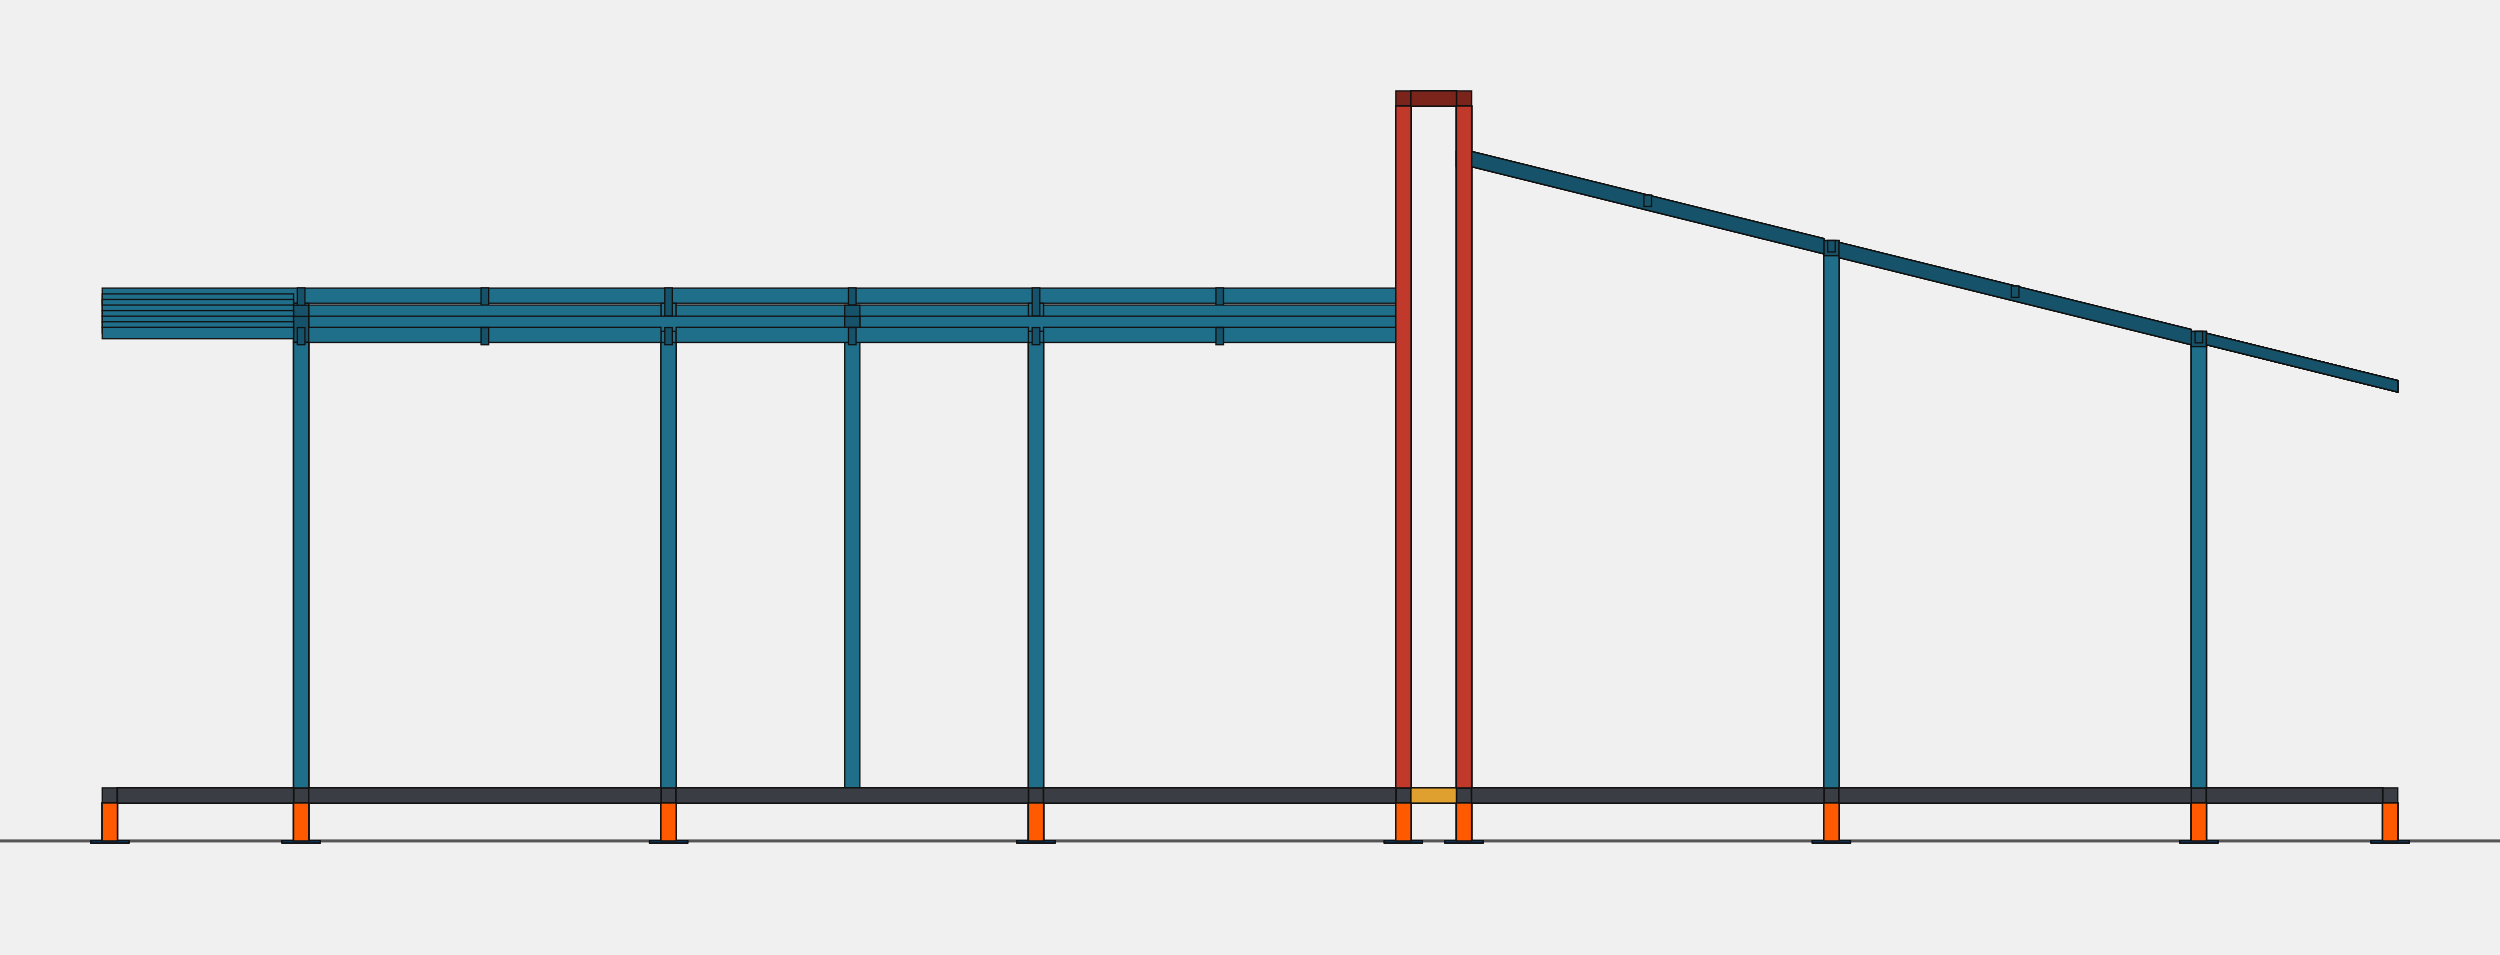
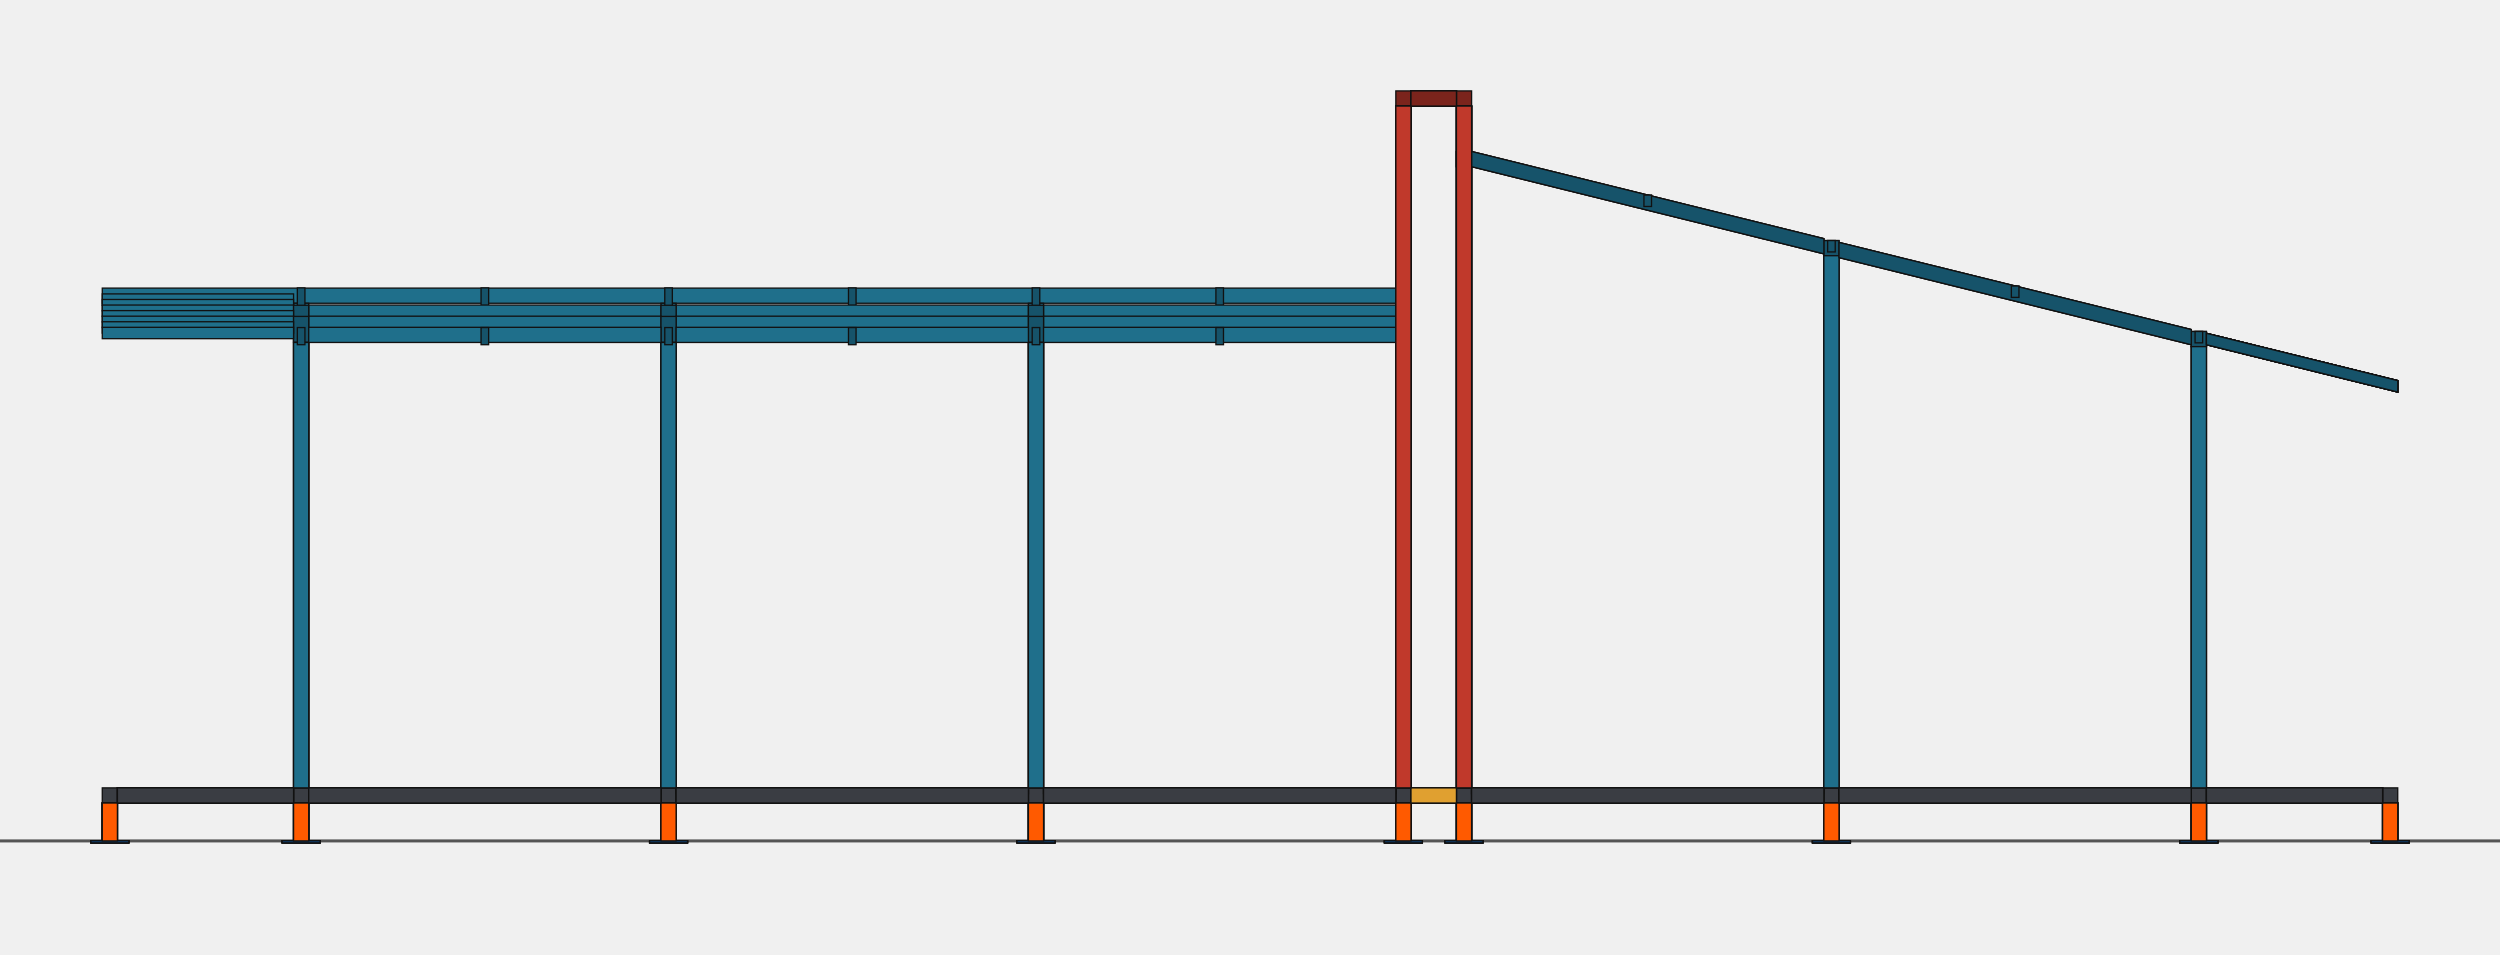
<svg xmlns="http://www.w3.org/2000/svg" viewBox="-77.5 -222.0 660.0 252.0" preserveAspectRatio="xMidYMid meet" role="img" aria-label="south elevation">
  <line x1="-77.5" y1="0" x2="582.5" y2="0" stroke="#555" stroke-width="0.8" />
  <polygon fill="#0a5fb4" stroke="#111" stroke-width="0.35" points="-53.50,0.50 -43.50,0.50 -43.50,-0.00 -53.50,-0.00" />
  <polygon fill="#ff5a00" stroke="#111" stroke-width="0.35" points="-50.50,-0.00 -46.50,-0.00 -46.50,-10.00 -50.50,-10.00" />
  <polygon fill="#0a5fb4" stroke="#111" stroke-width="0.35" points="-3.00,0.50 7.00,0.50 7.00,-0.00 -3.00,-0.00" />
  <polygon fill="#ff5a00" stroke="#111" stroke-width="0.35" points="0.00,0.00 4.00,0.00 4.00,-10.00 0.00,-10.00" />
  <polygon fill="#0a5fb4" stroke="#111" stroke-width="0.35" points="94.00,0.50 104.00,0.50 104.00,-0.00 94.00,-0.00" />
  <polygon fill="#ff5a00" stroke="#111" stroke-width="0.35" points="97.00,0.00 101.00,0.00 101.00,-10.00 97.00,-10.00" />
  <polygon fill="#0a5fb4" stroke="#111" stroke-width="0.35" points="191.00,0.50 201.00,0.50 201.00,-0.00 191.00,-0.00" />
  <polygon fill="#ff5a00" stroke="#111" stroke-width="0.35" points="194.00,0.00 198.00,0.00 198.00,-10.00 194.00,-10.00" />
  <polygon fill="#0a5fb4" stroke="#111" stroke-width="0.35" points="288.00,0.50 298.00,0.50 298.00,-0.00 288.00,-0.00" />
  <polygon fill="#ff5a00" stroke="#111" stroke-width="0.35" points="291.00,0.00 295.00,0.00 295.00,-10.00 291.00,-10.00" />
  <polygon fill="#0a5fb4" stroke="#111" stroke-width="0.35" points="304.00,0.50 314.00,0.50 314.00,-0.00 304.00,-0.00" />
  <polygon fill="#ff5a00" stroke="#111" stroke-width="0.35" points="307.00,0.00 311.00,0.00 311.00,-10.00 307.00,-10.00" />
  <polygon fill="#0a5fb4" stroke="#111" stroke-width="0.35" points="401.00,0.50 411.00,0.50 411.00,-0.00 401.00,-0.00" />
  <polygon fill="#ff5a00" stroke="#111" stroke-width="0.35" points="404.00,0.00 408.00,0.00 408.00,-10.00 404.00,-10.00" />
  <polygon fill="#0a5fb4" stroke="#111" stroke-width="0.35" points="498.00,0.50 508.00,0.50 508.00,-0.00 498.00,-0.00" />
  <polygon fill="#ff5a00" stroke="#111" stroke-width="0.35" points="501.00,0.00 505.00,0.00 505.00,-10.00 501.00,-10.00" />
  <polygon fill="#0a5fb4" stroke="#111" stroke-width="0.35" points="548.50,0.50 558.50,0.50 558.50,-0.00 548.50,-0.00" />
  <polygon fill="#ff5a00" stroke="#111" stroke-width="0.35" points="551.50,-0.00 555.50,-0.00 555.50,-10.00 551.50,-10.00" />
  <polygon fill="#3a3d43" stroke="#111" stroke-width="0.35" points="-46.50,-10.00 0.00,-10.00 0.00,-14.00 -46.50,-14.00" />
  <polygon fill="#3a3d43" stroke="#111" stroke-width="0.35" points="4.00,-10.00 97.00,-10.00 97.00,-14.00 4.00,-14.00" />
  <polygon fill="#3a3d43" stroke="#111" stroke-width="0.35" points="101.00,-10.00 194.00,-10.00 194.00,-14.00 101.00,-14.00" />
  <polygon fill="#3a3d43" stroke="#111" stroke-width="0.35" points="198.00,-10.00 291.00,-10.00 291.00,-14.00 198.00,-14.00" />
  <polygon fill="#e0a030" stroke="#111" stroke-width="0.35" points="295.00,-10.00 307.00,-10.00 307.00,-14.00 295.00,-14.00" />
  <polygon fill="#3a3d43" stroke="#111" stroke-width="0.35" points="311.00,-10.00 404.00,-10.00 404.00,-14.00 311.00,-14.00" />
  <polygon fill="#3a3d43" stroke="#111" stroke-width="0.35" points="408.00,-10.00 501.00,-10.00 501.00,-14.00 408.00,-14.00" />
  <polygon fill="#3a3d43" stroke="#111" stroke-width="0.35" points="505.00,-10.00 551.50,-10.00 551.50,-14.00 505.00,-14.00" />
  <polygon fill="#c0392b" stroke="#111" stroke-width="0.35" points="291.00,-14.00 295.00,-14.00 295.00,-194.00 291.00,-194.00" />
  <polygon fill="#c0392b" stroke="#111" stroke-width="0.35" points="307.00,-14.00 311.00,-14.00 311.00,-194.00 307.00,-194.00" />
  <polygon fill="#7b241c" stroke="#111" stroke-width="0.35" points="295.00,-194.00 307.00,-194.00 307.00,-198.00 295.00,-198.00" />
  <polygon fill="#1f6f8b" stroke="#111" stroke-width="0.35" points="-50.50,-141.94 295.00,-141.94 295.00,-145.94 -50.50,-145.94" />
  <polygon fill="#1f6f8b" stroke="#111" stroke-width="0.35" points="0.00,-14.00 4.00,-14.00 4.00,-141.94 0.00,-141.94" />
  <polygon fill="#1f6f8b" stroke="#111" stroke-width="0.35" points="97.00,-14.00 101.00,-14.00 101.00,-141.94 97.00,-141.94" />
  <polygon fill="#1f6f8b" stroke="#111" stroke-width="0.35" points="194.00,-14.00 198.00,-14.00 198.00,-141.94 194.00,-141.94" />
  <polygon fill="#1f6f8b" stroke="#111" stroke-width="0.35" points="291.00,-14.00 295.00,-14.00 295.00,-141.94 291.00,-141.94" />
  <polygon fill="#16536a" stroke="#111" stroke-width="0.35" points="308.00,-179.00 310.00,-179.00 310.00,-182.00 308.00,-182.00" />
  <polygon fill="#16536a" stroke="#111" stroke-width="0.35" points="356.50,-167.49 358.50,-167.49 358.50,-170.49 356.50,-170.49" />
  <polygon fill="#16536a" stroke="#111" stroke-width="0.35" points="405.00,-155.49 407.00,-155.49 407.00,-158.49 405.00,-158.49" />
  <polygon fill="#16536a" stroke="#111" stroke-width="0.35" points="453.50,-143.49 455.50,-143.49 455.50,-146.49 453.50,-146.49" />
  <polygon fill="#16536a" stroke="#111" stroke-width="0.35" points="502.00,-131.49 504.00,-131.49 504.00,-134.49 502.00,-134.49" />
  <polygon fill="#0a5fb4" stroke="#111" stroke-width="0.35" points="-53.50,0.50 -43.50,0.50 -43.50,-0.00 -53.50,-0.00" />
  <polygon fill="#ff5a00" stroke="#111" stroke-width="0.35" points="-50.50,-0.00 -46.50,-0.00 -46.50,-10.00 -50.50,-10.00" />
  <polygon fill="#0a5fb4" stroke="#111" stroke-width="0.35" points="-3.00,0.50 7.00,0.50 7.00,-0.00 -3.00,-0.00" />
  <polygon fill="#ff5a00" stroke="#111" stroke-width="0.35" points="0.00,0.00 4.00,0.00 4.00,-10.00 0.00,-10.00" />
  <polygon fill="#0a5fb4" stroke="#111" stroke-width="0.35" points="94.00,0.50 104.00,0.50 104.00,-0.00 94.00,-0.00" />
  <polygon fill="#ff5a00" stroke="#111" stroke-width="0.35" points="97.00,0.00 101.00,0.00 101.00,-10.00 97.00,-10.00" />
  <polygon fill="#0a5fb4" stroke="#111" stroke-width="0.35" points="191.00,0.50 201.00,0.50 201.00,-0.00 191.00,-0.00" />
  <polygon fill="#ff5a00" stroke="#111" stroke-width="0.35" points="194.00,0.00 198.00,0.00 198.00,-10.00 194.00,-10.00" />
  <polygon fill="#0a5fb4" stroke="#111" stroke-width="0.35" points="288.00,0.50 298.00,0.50 298.00,-0.00 288.00,-0.00" />
  <polygon fill="#ff5a00" stroke="#111" stroke-width="0.35" points="291.00,0.00 295.00,0.00 295.00,-10.00 291.00,-10.00" />
  <polygon fill="#0a5fb4" stroke="#111" stroke-width="0.35" points="304.00,0.50 314.00,0.50 314.00,-0.00 304.00,-0.00" />
  <polygon fill="#ff5a00" stroke="#111" stroke-width="0.35" points="307.00,0.00 311.00,0.00 311.00,-10.00 307.00,-10.00" />
  <polygon fill="#0a5fb4" stroke="#111" stroke-width="0.35" points="401.00,0.50 411.00,0.50 411.00,-0.00 401.00,-0.00" />
  <polygon fill="#ff5a00" stroke="#111" stroke-width="0.35" points="404.00,0.00 408.00,0.00 408.00,-10.00 404.00,-10.00" />
  <polygon fill="#0a5fb4" stroke="#111" stroke-width="0.35" points="498.00,0.50 508.00,0.50 508.00,-0.00 498.00,-0.00" />
  <polygon fill="#ff5a00" stroke="#111" stroke-width="0.35" points="501.00,0.00 505.00,0.00 505.00,-10.00 501.00,-10.00" />
  <polygon fill="#0a5fb4" stroke="#111" stroke-width="0.35" points="548.50,0.50 558.50,0.50 558.50,-0.00 548.50,-0.00" />
  <polygon fill="#ff5a00" stroke="#111" stroke-width="0.35" points="551.50,-0.00 555.50,-0.00 555.50,-10.00 551.50,-10.00" />
  <polygon fill="#3a3d43" stroke="#111" stroke-width="0.35" points="4.00,-10.00 97.00,-10.00 97.00,-14.00 4.00,-14.00" />
  <polygon fill="#3a3d43" stroke="#111" stroke-width="0.35" points="101.00,-10.00 194.00,-10.00 194.00,-14.00 101.00,-14.00" />
  <polygon fill="#3a3d43" stroke="#111" stroke-width="0.35" points="198.00,-10.00 291.00,-10.00 291.00,-14.00 198.00,-14.00" />
  <polygon fill="#3a3d43" stroke="#111" stroke-width="0.35" points="311.00,-10.00 404.00,-10.00 404.00,-14.00 311.00,-14.00" />
  <polygon fill="#3a3d43" stroke="#111" stroke-width="0.35" points="408.00,-10.00 501.00,-10.00 501.00,-14.00 408.00,-14.00" />
  <polygon fill="#e0a030" stroke="#111" stroke-width="0.35" points="295.00,-10.00 307.00,-10.00 307.00,-14.00 295.00,-14.00" />
  <polygon fill="#3a3d43" stroke="#111" stroke-width="0.35" points="-46.50,-10.00 0.00,-10.00 0.00,-14.00 -46.50,-14.00" />
  <polygon fill="#3a3d43" stroke="#111" stroke-width="0.35" points="505.00,-10.00 551.50,-10.00 551.50,-14.00 505.00,-14.00" />
  <polygon fill="#c0392b" stroke="#111" stroke-width="0.35" points="291.00,-14.00 295.00,-14.00 295.00,-194.00 291.00,-194.00" />
  <polygon fill="#c0392b" stroke="#111" stroke-width="0.35" points="307.00,-14.00 311.00,-14.00 311.00,-194.00 307.00,-194.00" />
  <polygon fill="#7b241c" stroke="#111" stroke-width="0.35" points="295.00,-194.00 307.00,-194.00 307.00,-198.00 295.00,-198.00" />
  <polygon fill="#1f6f8b" stroke="#111" stroke-width="0.35" points="404.00,-14.00 408.00,-14.00 408.00,-154.49 404.00,-154.49" />
  <polygon fill="#1f6f8b" stroke="#111" stroke-width="0.35" points="501.00,-14.00 505.00,-14.00 505.00,-130.49 501.00,-130.49" />
  <polygon fill="#16536a" stroke="#111" stroke-width="0.35" points="311.00,-178.00 404.00,-154.99 404.00,-158.99 311.00,-182.00" />
  <polygon fill="#16536a" stroke="#111" stroke-width="0.35" points="408.00,-154.00 501.00,-130.99 501.00,-134.99 408.00,-158.00" />
  <polygon fill="#1f6f8b" stroke="#111" stroke-width="0.35" points="-50.50,-141.41 0.00,-141.41 0.00,-144.41 -50.50,-144.41" />
  <polygon fill="#16536a" stroke="#111" stroke-width="0.35" points="505.00,-131.00 555.50,-118.51 555.50,-121.51 505.00,-134.00" />
  <polygon fill="#16536a" stroke="#111" stroke-width="0.35" points="1.00,-138.53 3.00,-138.53 3.00,-146.00 1.00,-146.00" />
  <polygon fill="#16536a" stroke="#111" stroke-width="0.35" points="49.50,-138.53 51.50,-138.53 51.50,-146.00 49.50,-146.00" />
  <polygon fill="#16536a" stroke="#111" stroke-width="0.35" points="98.00,-138.53 100.00,-138.53 100.00,-146.00 98.00,-146.00" />
  <polygon fill="#16536a" stroke="#111" stroke-width="0.35" points="146.50,-138.53 148.50,-138.53 148.50,-146.00 146.50,-146.00" />
  <polygon fill="#16536a" stroke="#111" stroke-width="0.35" points="195.00,-138.53 197.00,-138.53 197.00,-146.00 195.00,-146.00" />
  <polygon fill="#16536a" stroke="#111" stroke-width="0.35" points="243.50,-138.53 245.50,-138.53 245.50,-146.00 243.50,-146.00" />
  <polygon fill="#16536a" stroke="#111" stroke-width="0.35" points="292.00,-138.53 294.00,-138.53 294.00,-146.00 292.00,-146.00" />
  <polygon fill="#ffffff" stroke="#111" stroke-width="0.35" points="4.00,-12.50 97.00,-12.50 97.00,-13.50 4.00,-13.50" />
  <polygon fill="#ffffff" stroke="#111" stroke-width="0.35" points="101.00,-12.50 194.00,-12.50 194.00,-13.50 101.00,-13.50" />
  <polygon fill="#ffffff" stroke="#111" stroke-width="0.35" points="198.00,-12.50 291.00,-12.50 291.00,-13.50 198.00,-13.50" />
  <polygon fill="#9e9e9e" stroke="#111" stroke-width="0.35" points="311.00,-12.50 404.00,-12.50 404.00,-13.50 311.00,-13.50" />
  <polygon fill="#9e9e9e" stroke="#111" stroke-width="0.35" points="408.00,-12.50 501.00,-12.50 501.00,-13.50 408.00,-13.50" />
  <polygon fill="#16536a" stroke="#111" stroke-width="0.35" points="307.00,-178.00 311.00,-178.00 311.00,-182.00 307.00,-182.00" />
+   <polygon fill="#1f6f8b" stroke="#111" stroke-width="0.35" points="-50.50,-139.94 0.00,-139.94 0.00,-142.94 -50.50,-142.94" />
+   <polygon fill="#16536a" stroke="#111" stroke-width="0.35" points="505.00,-131.00 555.50,-118.51 555.50,-121.51 505.00,-134.00" />
  <polygon fill="#16536a" stroke="#111" stroke-width="0.35" points="404.00,-154.49 408.00,-154.49 408.00,-158.49 404.00,-158.49" />
  <polygon fill="#16536a" stroke="#111" stroke-width="0.35" points="501.00,-130.49 505.00,-130.49 505.00,-134.49 501.00,-134.49" />
-   <polygon fill="#1f6f8b" stroke="#111" stroke-width="0.35" points="-50.50,-139.94 0.00,-139.94 0.00,-142.94 -50.50,-142.94" />
-   <polygon fill="#16536a" stroke="#111" stroke-width="0.35" points="505.00,-131.00 555.50,-118.51 555.50,-121.51 505.00,-134.00" />
  <polygon fill="#0a5fb4" stroke="#111" stroke-width="0.35" points="-53.50,0.50 -43.50,0.50 -43.50,-0.00 -53.50,-0.00" />
  <polygon fill="#ff5a00" stroke="#111" stroke-width="0.35" points="-50.50,-0.00 -46.50,-0.00 -46.50,-10.00 -50.50,-10.00" />
  <polygon fill="#0a5fb4" stroke="#111" stroke-width="0.35" points="-3.00,0.50 7.00,0.50 7.00,-0.00 -3.00,-0.00" />
  <polygon fill="#ff5a00" stroke="#111" stroke-width="0.35" points="0.00,0.00 4.00,0.00 4.00,-10.00 0.00,-10.00" />
  <polygon fill="#0a5fb4" stroke="#111" stroke-width="0.35" points="94.00,0.50 104.00,0.50 104.00,-0.00 94.00,-0.00" />
  <polygon fill="#ff5a00" stroke="#111" stroke-width="0.35" points="97.00,0.00 101.00,0.00 101.00,-10.00 97.00,-10.00" />
  <polygon fill="#0a5fb4" stroke="#111" stroke-width="0.35" points="191.00,0.50 201.00,0.50 201.00,-0.00 191.00,-0.00" />
  <polygon fill="#ff5a00" stroke="#111" stroke-width="0.35" points="194.00,0.00 198.00,0.00 198.00,-10.00 194.00,-10.00" />
  <polygon fill="#0a5fb4" stroke="#111" stroke-width="0.35" points="288.00,0.50 298.00,0.50 298.00,-0.00 288.00,-0.00" />
  <polygon fill="#ff5a00" stroke="#111" stroke-width="0.35" points="291.00,0.00 295.00,0.00 295.00,-10.00 291.00,-10.00" />
  <polygon fill="#0a5fb4" stroke="#111" stroke-width="0.35" points="304.00,0.50 314.00,0.50 314.00,-0.00 304.00,-0.00" />
  <polygon fill="#ff5a00" stroke="#111" stroke-width="0.35" points="307.00,0.00 311.00,0.00 311.00,-10.00 307.00,-10.00" />
  <polygon fill="#0a5fb4" stroke="#111" stroke-width="0.35" points="401.00,0.50 411.00,0.50 411.00,-0.00 401.00,-0.00" />
  <polygon fill="#ff5a00" stroke="#111" stroke-width="0.35" points="404.00,0.00 408.00,0.00 408.00,-10.00 404.00,-10.00" />
  <polygon fill="#0a5fb4" stroke="#111" stroke-width="0.35" points="498.00,0.50 508.00,0.50 508.00,-0.00 498.00,-0.00" />
  <polygon fill="#ff5a00" stroke="#111" stroke-width="0.35" points="501.00,0.00 505.00,0.00 505.00,-10.00 501.00,-10.00" />
  <polygon fill="#0a5fb4" stroke="#111" stroke-width="0.35" points="548.50,0.50 558.50,0.50 558.50,-0.00 548.50,-0.00" />
  <polygon fill="#ff5a00" stroke="#111" stroke-width="0.35" points="551.50,-0.00 555.50,-0.00 555.50,-10.00 551.50,-10.00" />
  <polygon fill="#3a3d43" stroke="#111" stroke-width="0.35" points="4.00,-10.00 97.00,-10.00 97.00,-14.00 4.00,-14.00" />
  <polygon fill="#3a3d43" stroke="#111" stroke-width="0.35" points="101.00,-10.00 194.00,-10.00 194.00,-14.00 101.00,-14.00" />
  <polygon fill="#3a3d43" stroke="#111" stroke-width="0.35" points="198.00,-10.00 291.00,-10.00 291.00,-14.00 198.00,-14.00" />
  <polygon fill="#3a3d43" stroke="#111" stroke-width="0.35" points="311.00,-10.00 404.00,-10.00 404.00,-14.00 311.00,-14.00" />
  <polygon fill="#3a3d43" stroke="#111" stroke-width="0.35" points="408.00,-10.00 501.00,-10.00 501.00,-14.00 408.00,-14.00" />
  <polygon fill="#e0a030" stroke="#111" stroke-width="0.35" points="295.00,-10.00 307.00,-10.00 307.00,-14.00 295.00,-14.00" />
  <polygon fill="#3a3d43" stroke="#111" stroke-width="0.35" points="-46.50,-10.00 0.00,-10.00 0.00,-14.00 -46.50,-14.00" />
  <polygon fill="#3a3d43" stroke="#111" stroke-width="0.35" points="505.00,-10.00 551.50,-10.00 551.50,-14.00 505.00,-14.00" />
  <polygon fill="#c0392b" stroke="#111" stroke-width="0.35" points="291.00,-14.00 295.00,-14.00 295.00,-194.00 291.00,-194.00" />
  <polygon fill="#c0392b" stroke="#111" stroke-width="0.35" points="307.00,-14.00 311.00,-14.00 311.00,-194.00 307.00,-194.00" />
  <polygon fill="#7b241c" stroke="#111" stroke-width="0.35" points="295.00,-194.00 307.00,-194.00 307.00,-198.00 295.00,-198.00" />
  <polygon fill="#1f6f8b" stroke="#111" stroke-width="0.35" points="0.00,-14.00 4.00,-14.00 4.00,-137.47 0.00,-137.47" />
  <polygon fill="#1f6f8b" stroke="#111" stroke-width="0.35" points="97.00,-14.00 101.00,-14.00 101.00,-137.47 97.00,-137.47" />
  <polygon fill="#1f6f8b" stroke="#111" stroke-width="0.35" points="194.00,-14.00 198.00,-14.00 198.00,-137.47 194.00,-137.47" />
  <polygon fill="#1f6f8b" stroke="#111" stroke-width="0.35" points="4.00,-137.47 97.00,-137.47 97.00,-141.47 4.00,-141.47" />
  <polygon fill="#1f6f8b" stroke="#111" stroke-width="0.35" points="101.00,-137.47 194.00,-137.47 194.00,-141.47 101.00,-141.47" />
  <polygon fill="#1f6f8b" stroke="#111" stroke-width="0.35" points="198.00,-137.47 291.00,-137.47 291.00,-141.47 198.00,-141.47" />
-   <polygon fill="#1f6f8b" stroke="#111" stroke-width="0.35" points="404.00,-14.00 408.00,-14.00 408.00,-154.49 404.00,-154.49" />
-   <polygon fill="#1f6f8b" stroke="#111" stroke-width="0.35" points="501.00,-14.00 505.00,-14.00 505.00,-130.49 501.00,-130.49" />
-   <polygon fill="#16536a" stroke="#111" stroke-width="0.35" points="311.00,-178.00 404.00,-154.99 404.00,-158.99 311.00,-182.00" />
-   <polygon fill="#16536a" stroke="#111" stroke-width="0.35" points="408.00,-154.00 501.00,-130.99 501.00,-134.99 408.00,-158.00" />
  <polygon fill="#1f6f8b" stroke="#111" stroke-width="0.35" points="-50.50,-138.47 0.00,-138.47 0.00,-141.47 -50.50,-141.47" />
  <polygon fill="#16536a" stroke="#111" stroke-width="0.35" points="505.00,-131.00 555.50,-118.51 555.50,-121.51 505.00,-134.00" />
  <polygon fill="#3a3d43" stroke="#111" stroke-width="0.35" points="-50.50,-10.00 -46.50,-10.00 -46.50,-14.00 -50.50,-14.00" />
  <polygon fill="#3a3d43" stroke="#111" stroke-width="0.35" points="0.00,-10.00 4.00,-10.00 4.00,-14.00 0.00,-14.00" />
  <polygon fill="#3a3d43" stroke="#111" stroke-width="0.35" points="97.00,-10.00 101.00,-10.00 101.00,-14.00 97.00,-14.00" />
  <polygon fill="#3a3d43" stroke="#111" stroke-width="0.35" points="194.00,-10.00 198.00,-10.00 198.00,-14.00 194.00,-14.00" />
  <polygon fill="#3a3d43" stroke="#111" stroke-width="0.35" points="291.00,-10.00 295.00,-10.00 295.00,-14.00 291.00,-14.00" />
  <polygon fill="#3a3d43" stroke="#111" stroke-width="0.35" points="307.00,-10.00 311.00,-10.00 311.00,-14.00 307.00,-14.00" />
  <polygon fill="#3a3d43" stroke="#111" stroke-width="0.35" points="404.00,-10.00 408.00,-10.00 408.00,-14.00 404.00,-14.00" />
  <polygon fill="#3a3d43" stroke="#111" stroke-width="0.35" points="501.00,-10.00 505.00,-10.00 505.00,-14.00 501.00,-14.00" />
  <polygon fill="#3a3d43" stroke="#111" stroke-width="0.35" points="551.50,-10.00 555.50,-10.00 555.50,-14.00 551.50,-14.00" />
  <polygon fill="#9e9e9e" stroke="#111" stroke-width="0.35" points="4.00,-12.50 97.00,-12.50 97.00,-13.50 4.00,-13.50" />
  <polygon fill="#9e9e9e" stroke="#111" stroke-width="0.35" points="101.00,-12.50 194.00,-12.50 194.00,-13.50 101.00,-13.50" />
  <polygon fill="#9e9e9e" stroke="#111" stroke-width="0.35" points="198.00,-12.50 291.00,-12.50 291.00,-13.50 198.00,-13.50" />
  <polygon fill="#9e9e9e" stroke="#111" stroke-width="0.35" points="311.00,-12.50 404.00,-12.50 404.00,-13.50 311.00,-13.50" />
  <polygon fill="#9e9e9e" stroke="#111" stroke-width="0.35" points="408.00,-12.50 501.00,-12.50 501.00,-13.50 408.00,-13.50" />
  <polygon fill="#7b241c" stroke="#111" stroke-width="0.35" points="291.00,-194.00 295.00,-194.00 295.00,-198.00 291.00,-198.00" />
  <polygon fill="#7b241c" stroke="#111" stroke-width="0.35" points="307.00,-194.00 311.00,-194.00 311.00,-198.00 307.00,-198.00" />
  <polygon fill="#16536a" stroke="#111" stroke-width="0.35" points="0.00,-134.59 4.00,-134.59 4.00,-141.41 0.00,-141.41" />
-   <polygon fill="#16536a" stroke="#111" stroke-width="0.35" points="145.50,-134.59 149.50,-134.59 149.50,-141.41 145.50,-141.41" />
+   <polygon fill="#16536a" stroke="#111" stroke-width="0.35" points="97.00,-134.59 101.00,-134.59 101.00,-141.41 97.00,-141.41" />
+   <polygon fill="#16536a" stroke="#111" stroke-width="0.35" points="194.00,-134.59 198.00,-134.59 198.00,-141.41 194.00,-141.41" />
  <polygon fill="#16536a" stroke="#111" stroke-width="0.35" points="291.00,-134.59 295.00,-134.59 295.00,-141.41 291.00,-141.41" />
+   <polygon fill="#1f6f8b" stroke="#111" stroke-width="0.35" points="404.00,-14.00 408.00,-14.00 408.00,-154.49 404.00,-154.49" />
+   <polygon fill="#1f6f8b" stroke="#111" stroke-width="0.35" points="501.00,-14.00 505.00,-14.00 505.00,-130.49 501.00,-130.49" />
  <polygon fill="#16536a" stroke="#111" stroke-width="0.35" points="307.00,-178.00 311.00,-178.00 311.00,-182.00 307.00,-182.00" />
+   <polygon fill="#16536a" stroke="#111" stroke-width="0.35" points="311.00,-178.00 404.00,-154.99 404.00,-158.99 311.00,-182.00" />
+   <polygon fill="#16536a" stroke="#111" stroke-width="0.35" points="408.00,-154.00 501.00,-130.99 501.00,-134.99 408.00,-158.00" />
+   <polygon fill="#1f6f8b" stroke="#111" stroke-width="0.35" points="-50.50,-137.00 0.00,-137.00 0.00,-140.00 -50.50,-140.00" />
+   <polygon fill="#16536a" stroke="#111" stroke-width="0.35" points="505.00,-131.00 555.50,-118.51 555.50,-121.51 505.00,-134.00" />
+   <polygon fill="#0a5fb4" stroke="#111" stroke-width="0.35" points="-53.50,0.50 -43.50,0.50 -43.50,-0.00 -53.50,-0.00" />
+   <polygon fill="#ff5a00" stroke="#111" stroke-width="0.35" points="-50.50,-0.00 -46.50,-0.00 -46.50,-10.00 -50.50,-10.00" />
+   <polygon fill="#0a5fb4" stroke="#111" stroke-width="0.35" points="-3.00,0.50 7.00,0.50 7.00,-0.00 -3.00,-0.00" />
+   <polygon fill="#ff5a00" stroke="#111" stroke-width="0.35" points="0.00,0.00 4.00,0.00 4.00,-10.00 0.00,-10.00" />
+   <polygon fill="#0a5fb4" stroke="#111" stroke-width="0.35" points="94.00,0.50 104.00,0.50 104.00,-0.00 94.00,-0.00" />
+   <polygon fill="#ff5a00" stroke="#111" stroke-width="0.35" points="97.00,0.00 101.00,0.00 101.00,-10.00 97.00,-10.00" />
+   <polygon fill="#0a5fb4" stroke="#111" stroke-width="0.35" points="191.00,0.50 201.00,0.50 201.00,-0.00 191.00,-0.00" />
+   <polygon fill="#ff5a00" stroke="#111" stroke-width="0.35" points="194.00,0.00 198.00,0.00 198.00,-10.00 194.00,-10.00" />
+   <polygon fill="#0a5fb4" stroke="#111" stroke-width="0.35" points="288.00,0.50 298.00,0.50 298.00,-0.00 288.00,-0.00" />
+   <polygon fill="#ff5a00" stroke="#111" stroke-width="0.35" points="291.00,0.00 295.00,0.00 295.00,-10.00 291.00,-10.00" />
+   <polygon fill="#0a5fb4" stroke="#111" stroke-width="0.35" points="304.00,0.50 314.00,0.50 314.00,-0.00 304.00,-0.00" />
+   <polygon fill="#ff5a00" stroke="#111" stroke-width="0.35" points="307.00,0.00 311.00,0.00 311.00,-10.00 307.00,-10.00" />
+   <polygon fill="#0a5fb4" stroke="#111" stroke-width="0.35" points="401.00,0.50 411.00,0.50 411.00,-0.00 401.00,-0.00" />
+   <polygon fill="#ff5a00" stroke="#111" stroke-width="0.35" points="404.00,0.00 408.00,0.00 408.00,-10.00 404.00,-10.00" />
+   <polygon fill="#0a5fb4" stroke="#111" stroke-width="0.35" points="498.00,0.50 508.00,0.50 508.00,-0.00 498.00,-0.00" />
+   <polygon fill="#ff5a00" stroke="#111" stroke-width="0.35" points="501.00,0.00 505.00,0.00 505.00,-10.00 501.00,-10.00" />
+   <polygon fill="#0a5fb4" stroke="#111" stroke-width="0.35" points="548.50,0.50 558.50,0.50 558.50,-0.00 548.50,-0.00" />
+   <polygon fill="#ff5a00" stroke="#111" stroke-width="0.35" points="551.50,-0.00 555.50,-0.00 555.50,-10.00 551.50,-10.00" />
+   <polygon fill="#3a3d43" stroke="#111" stroke-width="0.35" points="4.00,-10.00 97.00,-10.00 97.00,-14.00 4.00,-14.00" />
+   <polygon fill="#3a3d43" stroke="#111" stroke-width="0.35" points="101.00,-10.00 194.00,-10.00 194.00,-14.00 101.00,-14.00" />
+   <polygon fill="#3a3d43" stroke="#111" stroke-width="0.35" points="198.00,-10.00 291.00,-10.00 291.00,-14.00 198.00,-14.00" />
+   <polygon fill="#3a3d43" stroke="#111" stroke-width="0.35" points="311.00,-10.00 404.00,-10.00 404.00,-14.00 311.00,-14.00" />
+   <polygon fill="#3a3d43" stroke="#111" stroke-width="0.35" points="408.00,-10.00 501.00,-10.00 501.00,-14.00 408.00,-14.00" />
+   <polygon fill="#e0a030" stroke="#111" stroke-width="0.35" points="295.00,-10.00 307.00,-10.00 307.00,-14.00 295.00,-14.00" />
+   <polygon fill="#3a3d43" stroke="#111" stroke-width="0.35" points="-46.50,-10.00 0.00,-10.00 0.00,-14.00 -46.50,-14.00" />
+   <polygon fill="#3a3d43" stroke="#111" stroke-width="0.35" points="505.00,-10.00 551.50,-10.00 551.50,-14.00 505.00,-14.00" />
+   <polygon fill="#c0392b" stroke="#111" stroke-width="0.35" points="291.00,-14.00 295.00,-14.00 295.00,-194.00 291.00,-194.00" />
+   <polygon fill="#c0392b" stroke="#111" stroke-width="0.35" points="307.00,-14.00 311.00,-14.00 311.00,-194.00 307.00,-194.00" />
+   <polygon fill="#7b241c" stroke="#111" stroke-width="0.35" points="295.00,-194.00 307.00,-194.00 307.00,-198.00 295.00,-198.00" />
+   <polygon fill="#1f6f8b" stroke="#111" stroke-width="0.35" points="0.00,-14.00 4.00,-14.00 4.00,-134.53 0.00,-134.53" />
+   <polygon fill="#1f6f8b" stroke="#111" stroke-width="0.35" points="97.00,-14.00 101.00,-14.00 101.00,-134.53 97.00,-134.53" />
+   <polygon fill="#1f6f8b" stroke="#111" stroke-width="0.35" points="194.00,-14.00 198.00,-14.00 198.00,-134.53 194.00,-134.53" />
+   <polygon fill="#1f6f8b" stroke="#111" stroke-width="0.35" points="4.00,-134.53 97.00,-134.53 97.00,-138.53 4.00,-138.53" />
+   <polygon fill="#1f6f8b" stroke="#111" stroke-width="0.35" points="101.00,-134.53 194.00,-134.53 194.00,-138.53 101.00,-138.53" />
+   <polygon fill="#1f6f8b" stroke="#111" stroke-width="0.35" points="198.00,-134.53 291.00,-134.53 291.00,-138.53 198.00,-138.53" />
+   <polygon fill="#1f6f8b" stroke="#111" stroke-width="0.35" points="-50.50,-135.53 0.00,-135.53 0.00,-138.53 -50.50,-138.53" />
+   <polygon fill="#16536a" stroke="#111" stroke-width="0.35" points="505.00,-131.00 555.50,-118.51 555.50,-121.51 505.00,-134.00" />
  <polygon fill="#16536a" stroke="#111" stroke-width="0.35" points="404.00,-154.49 408.00,-154.49 408.00,-158.49 404.00,-158.49" />
  <polygon fill="#16536a" stroke="#111" stroke-width="0.35" points="501.00,-130.49 505.00,-130.49 505.00,-134.49 501.00,-134.49" />
-   <polygon fill="#1f6f8b" stroke="#111" stroke-width="0.35" points="-50.50,-137.00 0.00,-137.00 0.00,-140.00 -50.50,-140.00" />
-   <polygon fill="#16536a" stroke="#111" stroke-width="0.35" points="505.00,-131.00 555.50,-118.51 555.50,-121.51 505.00,-134.00" />
-   <polygon fill="#0a5fb4" stroke="#111" stroke-width="0.35" points="-53.50,0.50 -43.50,0.50 -43.50,-0.00 -53.50,-0.00" />
-   <polygon fill="#ff5a00" stroke="#111" stroke-width="0.35" points="-50.50,-0.00 -46.50,-0.00 -46.50,-10.00 -50.50,-10.00" />
-   <polygon fill="#0a5fb4" stroke="#111" stroke-width="0.35" points="-3.00,0.50 7.00,0.50 7.00,-0.00 -3.00,-0.00" />
-   <polygon fill="#ff5a00" stroke="#111" stroke-width="0.35" points="0.00,0.00 4.00,0.00 4.00,-10.00 0.00,-10.00" />
-   <polygon fill="#0a5fb4" stroke="#111" stroke-width="0.35" points="94.00,0.50 104.00,0.50 104.00,-0.00 94.00,-0.00" />
-   <polygon fill="#ff5a00" stroke="#111" stroke-width="0.35" points="97.00,0.00 101.00,0.00 101.00,-10.00 97.00,-10.00" />
-   <polygon fill="#0a5fb4" stroke="#111" stroke-width="0.35" points="191.00,0.50 201.00,0.50 201.00,-0.00 191.00,-0.00" />
-   <polygon fill="#ff5a00" stroke="#111" stroke-width="0.35" points="194.00,0.00 198.00,0.00 198.00,-10.00 194.00,-10.00" />
-   <polygon fill="#0a5fb4" stroke="#111" stroke-width="0.35" points="288.00,0.50 298.00,0.50 298.00,-0.00 288.00,-0.00" />
-   <polygon fill="#ff5a00" stroke="#111" stroke-width="0.35" points="291.00,0.00 295.00,0.00 295.00,-10.00 291.00,-10.00" />
-   <polygon fill="#0a5fb4" stroke="#111" stroke-width="0.35" points="304.00,0.50 314.00,0.50 314.00,-0.00 304.00,-0.00" />
-   <polygon fill="#ff5a00" stroke="#111" stroke-width="0.35" points="307.00,0.00 311.00,0.00 311.00,-10.00 307.00,-10.00" />
-   <polygon fill="#0a5fb4" stroke="#111" stroke-width="0.35" points="401.00,0.50 411.00,0.50 411.00,-0.00 401.00,-0.00" />
-   <polygon fill="#ff5a00" stroke="#111" stroke-width="0.35" points="404.00,0.00 408.00,0.00 408.00,-10.00 404.00,-10.00" />
-   <polygon fill="#0a5fb4" stroke="#111" stroke-width="0.35" points="498.00,0.50 508.00,0.50 508.00,-0.00 498.00,-0.00" />
-   <polygon fill="#ff5a00" stroke="#111" stroke-width="0.35" points="501.00,0.00 505.00,0.00 505.00,-10.00 501.00,-10.00" />
-   <polygon fill="#0a5fb4" stroke="#111" stroke-width="0.35" points="548.50,0.50 558.50,0.50 558.50,-0.00 548.50,-0.00" />
-   <polygon fill="#ff5a00" stroke="#111" stroke-width="0.35" points="551.50,-0.00 555.50,-0.00 555.50,-10.00 551.50,-10.00" />
-   <polygon fill="#3a3d43" stroke="#111" stroke-width="0.35" points="4.00,-10.00 97.00,-10.00 97.00,-14.00 4.00,-14.00" />
-   <polygon fill="#3a3d43" stroke="#111" stroke-width="0.35" points="101.00,-10.00 194.00,-10.00 194.00,-14.00 101.00,-14.00" />
-   <polygon fill="#3a3d43" stroke="#111" stroke-width="0.35" points="198.00,-10.00 291.00,-10.00 291.00,-14.00 198.00,-14.00" />
-   <polygon fill="#3a3d43" stroke="#111" stroke-width="0.35" points="311.00,-10.00 404.00,-10.00 404.00,-14.00 311.00,-14.00" />
-   <polygon fill="#3a3d43" stroke="#111" stroke-width="0.35" points="408.00,-10.00 501.00,-10.00 501.00,-14.00 408.00,-14.00" />
-   <polygon fill="#e0a030" stroke="#111" stroke-width="0.35" points="295.00,-10.00 307.00,-10.00 307.00,-14.00 295.00,-14.00" />
-   <polygon fill="#3a3d43" stroke="#111" stroke-width="0.35" points="-46.50,-10.00 0.00,-10.00 0.00,-14.00 -46.50,-14.00" />
-   <polygon fill="#3a3d43" stroke="#111" stroke-width="0.35" points="505.00,-10.00 551.50,-10.00 551.50,-14.00 505.00,-14.00" />
-   <polygon fill="#c0392b" stroke="#111" stroke-width="0.35" points="291.00,-14.00 295.00,-14.00 295.00,-194.00 291.00,-194.00" />
-   <polygon fill="#c0392b" stroke="#111" stroke-width="0.35" points="307.00,-14.00 311.00,-14.00 311.00,-194.00 307.00,-194.00" />
-   <polygon fill="#7b241c" stroke="#111" stroke-width="0.35" points="295.00,-194.00 307.00,-194.00 307.00,-198.00 295.00,-198.00" />
-   <polygon fill="#1f6f8b" stroke="#111" stroke-width="0.35" points="0.00,-14.00 4.00,-14.00 4.00,-134.53 0.00,-134.53" />
-   <polygon fill="#1f6f8b" stroke="#111" stroke-width="0.35" points="145.50,-14.00 149.50,-14.00 149.50,-134.53 145.50,-134.53" />
-   <polygon fill="#1f6f8b" stroke="#111" stroke-width="0.35" points="4.00,-134.53 145.50,-134.53 145.50,-138.53 4.00,-138.53" />
-   <polygon fill="#1f6f8b" stroke="#111" stroke-width="0.35" points="149.50,-134.53 291.00,-134.53 291.00,-138.53 149.50,-138.53" />
-   <polygon fill="#1f6f8b" stroke="#111" stroke-width="0.35" points="404.00,-14.00 408.00,-14.00 408.00,-154.49 404.00,-154.49" />
-   <polygon fill="#1f6f8b" stroke="#111" stroke-width="0.35" points="501.00,-14.00 505.00,-14.00 505.00,-130.49 501.00,-130.49" />
-   <polygon fill="#16536a" stroke="#111" stroke-width="0.35" points="311.00,-178.00 404.00,-154.99 404.00,-158.99 311.00,-182.00" />
-   <polygon fill="#16536a" stroke="#111" stroke-width="0.35" points="408.00,-154.00 501.00,-130.99 501.00,-134.99 408.00,-158.00" />
-   <polygon fill="#1f6f8b" stroke="#111" stroke-width="0.35" points="-50.50,-135.53 0.00,-135.53 0.00,-138.53 -50.50,-138.53" />
-   <polygon fill="#16536a" stroke="#111" stroke-width="0.35" points="505.00,-131.00 555.50,-118.51 555.50,-121.51 505.00,-134.00" />
  <polygon fill="#9e9e9e" stroke="#111" stroke-width="0.35" points="4.00,-12.50 97.00,-12.50 97.00,-13.50 4.00,-13.50" />
  <polygon fill="#9e9e9e" stroke="#111" stroke-width="0.35" points="101.00,-12.50 194.00,-12.50 194.00,-13.50 101.00,-13.50" />
  <polygon fill="#9e9e9e" stroke="#111" stroke-width="0.35" points="198.00,-12.50 291.00,-12.50 291.00,-13.50 198.00,-13.50" />
  <polygon fill="#9e9e9e" stroke="#111" stroke-width="0.35" points="311.00,-12.50 404.00,-12.50 404.00,-13.50 311.00,-13.50" />
  <polygon fill="#9e9e9e" stroke="#111" stroke-width="0.35" points="408.00,-12.50 501.00,-12.50 501.00,-13.50 408.00,-13.50" />
  <polygon fill="#16536a" stroke="#111" stroke-width="0.35" points="0.00,-131.65 4.00,-131.65 4.00,-138.47 0.00,-138.47" />
-   <polygon fill="#16536a" stroke="#111" stroke-width="0.35" points="145.50,-131.65 149.50,-131.65 149.50,-138.47 145.50,-138.47" />
+   <polygon fill="#16536a" stroke="#111" stroke-width="0.35" points="97.00,-131.65 101.00,-131.65 101.00,-138.47 97.00,-138.47" />
+   <polygon fill="#16536a" stroke="#111" stroke-width="0.35" points="194.00,-131.65 198.00,-131.65 198.00,-138.47 194.00,-138.47" />
  <polygon fill="#16536a" stroke="#111" stroke-width="0.35" points="291.00,-131.65 295.00,-131.65 295.00,-138.47 291.00,-138.47" />
  <polygon fill="#16536a" stroke="#111" stroke-width="0.35" points="307.00,-178.00 311.00,-178.00 311.00,-182.00 307.00,-182.00" />
-   <polygon fill="#16536a" stroke="#111" stroke-width="0.35" points="404.00,-154.49 408.00,-154.49 408.00,-158.49 404.00,-158.49" />
-   <polygon fill="#16536a" stroke="#111" stroke-width="0.35" points="501.00,-130.49 505.00,-130.49 505.00,-134.49 501.00,-134.49" />
  <polygon fill="#1f6f8b" stroke="#111" stroke-width="0.35" points="-50.50,-134.06 0.00,-134.06 0.00,-137.06 -50.50,-137.06" />
  <polygon fill="#16536a" stroke="#111" stroke-width="0.35" points="505.00,-131.00 555.50,-118.51 555.50,-121.51 505.00,-134.00" />
  <polygon fill="#0a5fb4" stroke="#111" stroke-width="0.35" points="-53.50,0.50 -43.50,0.50 -43.50,-0.00 -53.50,-0.00" />
  <polygon fill="#ff5a00" stroke="#111" stroke-width="0.35" points="-50.50,-0.00 -46.50,-0.00 -46.50,-10.00 -50.50,-10.00" />
  <polygon fill="#0a5fb4" stroke="#111" stroke-width="0.35" points="-3.00,0.50 7.00,0.50 7.00,-0.00 -3.00,-0.00" />
  <polygon fill="#ff5a00" stroke="#111" stroke-width="0.35" points="0.00,0.00 4.00,0.00 4.00,-10.00 0.00,-10.00" />
  <polygon fill="#0a5fb4" stroke="#111" stroke-width="0.35" points="94.00,0.50 104.00,0.50 104.00,-0.00 94.00,-0.00" />
  <polygon fill="#ff5a00" stroke="#111" stroke-width="0.35" points="97.00,0.00 101.00,0.00 101.00,-10.00 97.00,-10.00" />
  <polygon fill="#0a5fb4" stroke="#111" stroke-width="0.35" points="191.00,0.50 201.00,0.50 201.00,-0.00 191.00,-0.00" />
  <polygon fill="#ff5a00" stroke="#111" stroke-width="0.35" points="194.00,0.00 198.00,0.00 198.00,-10.00 194.00,-10.00" />
  <polygon fill="#0a5fb4" stroke="#111" stroke-width="0.35" points="288.00,0.50 298.00,0.50 298.00,-0.00 288.00,-0.00" />
  <polygon fill="#ff5a00" stroke="#111" stroke-width="0.35" points="291.00,0.00 295.00,0.00 295.00,-10.00 291.00,-10.00" />
  <polygon fill="#0a5fb4" stroke="#111" stroke-width="0.35" points="304.00,0.50 314.00,0.50 314.00,-0.00 304.00,-0.00" />
  <polygon fill="#ff5a00" stroke="#111" stroke-width="0.35" points="307.00,0.00 311.00,0.00 311.00,-10.00 307.00,-10.00" />
  <polygon fill="#0a5fb4" stroke="#111" stroke-width="0.35" points="401.00,0.50 411.00,0.50 411.00,-0.00 401.00,-0.00" />
  <polygon fill="#ff5a00" stroke="#111" stroke-width="0.35" points="404.00,0.00 408.00,0.00 408.00,-10.00 404.00,-10.00" />
  <polygon fill="#0a5fb4" stroke="#111" stroke-width="0.35" points="498.00,0.50 508.00,0.50 508.00,-0.00 498.00,-0.00" />
  <polygon fill="#ff5a00" stroke="#111" stroke-width="0.35" points="501.00,0.00 505.00,0.00 505.00,-10.00 501.00,-10.00" />
  <polygon fill="#0a5fb4" stroke="#111" stroke-width="0.35" points="548.50,0.50 558.50,0.50 558.50,-0.00 548.50,-0.00" />
  <polygon fill="#ff5a00" stroke="#111" stroke-width="0.35" points="551.50,-0.00 555.50,-0.00 555.50,-10.00 551.50,-10.00" />
  <polygon fill="#3a3d43" stroke="#111" stroke-width="0.35" points="4.00,-10.00 97.00,-10.00 97.00,-14.00 4.00,-14.00" />
  <polygon fill="#3a3d43" stroke="#111" stroke-width="0.35" points="101.00,-10.00 194.00,-10.00 194.00,-14.00 101.00,-14.00" />
  <polygon fill="#3a3d43" stroke="#111" stroke-width="0.35" points="198.00,-10.00 291.00,-10.00 291.00,-14.00 198.00,-14.00" />
  <polygon fill="#3a3d43" stroke="#111" stroke-width="0.35" points="311.00,-10.00 404.00,-10.00 404.00,-14.00 311.00,-14.00" />
  <polygon fill="#3a3d43" stroke="#111" stroke-width="0.35" points="408.00,-10.00 501.00,-10.00 501.00,-14.00 408.00,-14.00" />
  <polygon fill="#e0a030" stroke="#111" stroke-width="0.35" points="295.00,-10.00 307.00,-10.00 307.00,-14.00 295.00,-14.00" />
  <polygon fill="#3a3d43" stroke="#111" stroke-width="0.35" points="-46.50,-10.00 0.00,-10.00 0.00,-14.00 -46.50,-14.00" />
  <polygon fill="#3a3d43" stroke="#111" stroke-width="0.35" points="505.00,-10.00 551.50,-10.00 551.50,-14.00 505.00,-14.00" />
  <polygon fill="#c0392b" stroke="#111" stroke-width="0.35" points="291.00,-14.00 295.00,-14.00 295.00,-194.00 291.00,-194.00" />
  <polygon fill="#c0392b" stroke="#111" stroke-width="0.35" points="307.00,-14.00 311.00,-14.00 311.00,-194.00 307.00,-194.00" />
  <polygon fill="#7b241c" stroke="#111" stroke-width="0.35" points="295.00,-194.00 307.00,-194.00 307.00,-198.00 295.00,-198.00" />
  <polygon fill="#1f6f8b" stroke="#111" stroke-width="0.35" points="0.00,-14.00 4.00,-14.00 4.00,-131.59 0.00,-131.59" />
  <polygon fill="#1f6f8b" stroke="#111" stroke-width="0.35" points="97.00,-14.00 101.00,-14.00 101.00,-131.59 97.00,-131.59" />
  <polygon fill="#1f6f8b" stroke="#111" stroke-width="0.35" points="194.00,-14.00 198.00,-14.00 198.00,-131.59 194.00,-131.59" />
  <polygon fill="#1f6f8b" stroke="#111" stroke-width="0.35" points="4.00,-131.59 97.00,-131.59 97.00,-135.59 4.00,-135.59" />
  <polygon fill="#1f6f8b" stroke="#111" stroke-width="0.35" points="101.00,-131.59 194.00,-131.59 194.00,-135.59 101.00,-135.59" />
  <polygon fill="#1f6f8b" stroke="#111" stroke-width="0.35" points="198.00,-131.59 291.00,-131.59 291.00,-135.59 198.00,-135.59" />
  <polygon fill="#1f6f8b" stroke="#111" stroke-width="0.35" points="404.00,-14.00 408.00,-14.00 408.00,-154.49 404.00,-154.49" />
  <polygon fill="#1f6f8b" stroke="#111" stroke-width="0.35" points="501.00,-14.00 505.00,-14.00 505.00,-130.49 501.00,-130.49" />
  <polygon fill="#16536a" stroke="#111" stroke-width="0.35" points="311.00,-178.00 404.00,-154.99 404.00,-158.99 311.00,-182.00" />
  <polygon fill="#16536a" stroke="#111" stroke-width="0.35" points="408.00,-154.00 501.00,-130.99 501.00,-134.99 408.00,-158.00" />
  <polygon fill="#1f6f8b" stroke="#111" stroke-width="0.35" points="-50.50,-132.59 0.00,-132.59 0.00,-135.59 -50.50,-135.59" />
  <polygon fill="#16536a" stroke="#111" stroke-width="0.35" points="505.00,-131.00 555.50,-118.51 555.50,-121.51 505.00,-134.00" />
  <polygon fill="#16536a" stroke="#111" stroke-width="0.35" points="1.00,-131.00 3.00,-131.00 3.00,-135.53 1.00,-135.53" />
  <polygon fill="#16536a" stroke="#111" stroke-width="0.35" points="49.50,-131.00 51.50,-131.00 51.50,-135.53 49.50,-135.53" />
  <polygon fill="#16536a" stroke="#111" stroke-width="0.35" points="98.00,-131.00 100.00,-131.00 100.00,-135.53 98.00,-135.53" />
  <polygon fill="#16536a" stroke="#111" stroke-width="0.35" points="146.50,-131.00 148.50,-131.00 148.50,-135.53 146.50,-135.53" />
  <polygon fill="#16536a" stroke="#111" stroke-width="0.35" points="195.00,-131.00 197.00,-131.00 197.00,-135.53 195.00,-135.53" />
  <polygon fill="#16536a" stroke="#111" stroke-width="0.35" points="243.50,-131.00 245.50,-131.00 245.50,-135.53 243.50,-135.53" />
  <polygon fill="#16536a" stroke="#111" stroke-width="0.35" points="292.00,-131.00 294.00,-131.00 294.00,-135.53 292.00,-135.53" />
  <polygon fill="#16536a" stroke="#111" stroke-width="0.35" points="308.00,-179.00 310.00,-179.00 310.00,-182.00 308.00,-182.00" />
  <polygon fill="#16536a" stroke="#111" stroke-width="0.35" points="356.50,-167.49 358.50,-167.49 358.50,-170.49 356.50,-170.49" />
  <polygon fill="#16536a" stroke="#111" stroke-width="0.35" points="405.00,-155.49 407.00,-155.49 407.00,-158.49 405.00,-158.49" />
  <polygon fill="#16536a" stroke="#111" stroke-width="0.35" points="453.50,-143.49 455.50,-143.49 455.50,-146.49 453.50,-146.49" />
  <polygon fill="#16536a" stroke="#111" stroke-width="0.35" points="502.00,-131.49 504.00,-131.49 504.00,-134.49 502.00,-134.49" />
  <polygon fill="#0a5fb4" stroke="#111" stroke-width="0.35" points="-53.50,0.50 -43.50,0.50 -43.50,-0.00 -53.50,-0.00" />
  <polygon fill="#ff5a00" stroke="#111" stroke-width="0.35" points="-50.50,-0.00 -46.50,-0.00 -46.50,-10.00 -50.50,-10.00" />
  <polygon fill="#0a5fb4" stroke="#111" stroke-width="0.35" points="-3.00,0.50 7.00,0.50 7.00,-0.00 -3.00,-0.00" />
  <polygon fill="#ff5a00" stroke="#111" stroke-width="0.35" points="0.00,0.00 4.00,0.00 4.00,-10.00 0.00,-10.00" />
  <polygon fill="#0a5fb4" stroke="#111" stroke-width="0.35" points="94.00,0.50 104.00,0.50 104.00,-0.00 94.00,-0.00" />
  <polygon fill="#ff5a00" stroke="#111" stroke-width="0.35" points="97.00,0.00 101.00,0.00 101.00,-10.00 97.00,-10.00" />
  <polygon fill="#0a5fb4" stroke="#111" stroke-width="0.35" points="191.00,0.50 201.00,0.50 201.00,-0.00 191.00,-0.00" />
  <polygon fill="#ff5a00" stroke="#111" stroke-width="0.35" points="194.00,0.00 198.00,0.00 198.00,-10.00 194.00,-10.00" />
  <polygon fill="#0a5fb4" stroke="#111" stroke-width="0.35" points="288.00,0.50 298.00,0.50 298.00,-0.00 288.00,-0.00" />
  <polygon fill="#ff5a00" stroke="#111" stroke-width="0.35" points="291.00,0.00 295.00,0.00 295.00,-10.00 291.00,-10.00" />
  <polygon fill="#0a5fb4" stroke="#111" stroke-width="0.35" points="304.00,0.50 314.00,0.50 314.00,-0.00 304.00,-0.00" />
  <polygon fill="#ff5a00" stroke="#111" stroke-width="0.35" points="307.00,0.00 311.00,0.00 311.00,-10.00 307.00,-10.00" />
  <polygon fill="#0a5fb4" stroke="#111" stroke-width="0.35" points="401.00,0.50 411.00,0.50 411.00,-0.00 401.00,-0.00" />
  <polygon fill="#ff5a00" stroke="#111" stroke-width="0.35" points="404.00,0.00 408.00,0.00 408.00,-10.00 404.00,-10.00" />
  <polygon fill="#0a5fb4" stroke="#111" stroke-width="0.35" points="498.00,0.50 508.00,0.50 508.00,-0.00 498.00,-0.00" />
  <polygon fill="#ff5a00" stroke="#111" stroke-width="0.35" points="501.00,0.00 505.00,0.00 505.00,-10.00 501.00,-10.00" />
  <polygon fill="#0a5fb4" stroke="#111" stroke-width="0.35" points="548.50,0.50 558.50,0.50 558.50,-0.00 548.50,-0.00" />
  <polygon fill="#ff5a00" stroke="#111" stroke-width="0.35" points="551.50,-0.00 555.50,-0.00 555.50,-10.00 551.50,-10.00" />
  <polygon fill="#3a3d43" stroke="#111" stroke-width="0.35" points="-46.50,-10.00 0.00,-10.00 0.00,-14.00 -46.50,-14.00" />
  <polygon fill="#3a3d43" stroke="#111" stroke-width="0.35" points="4.00,-10.00 97.00,-10.00 97.00,-14.00 4.00,-14.00" />
  <polygon fill="#3a3d43" stroke="#111" stroke-width="0.35" points="101.00,-10.00 194.00,-10.00 194.00,-14.00 101.00,-14.00" />
  <polygon fill="#3a3d43" stroke="#111" stroke-width="0.35" points="198.00,-10.00 291.00,-10.00 291.00,-14.00 198.00,-14.00" />
  <polygon fill="#e0a030" stroke="#111" stroke-width="0.35" points="295.00,-10.00 307.00,-10.00 307.00,-14.00 295.00,-14.00" />
  <polygon fill="#3a3d43" stroke="#111" stroke-width="0.35" points="311.00,-10.00 404.00,-10.00 404.00,-14.00 311.00,-14.00" />
  <polygon fill="#3a3d43" stroke="#111" stroke-width="0.35" points="408.00,-10.00 501.00,-10.00 501.00,-14.00 408.00,-14.00" />
  <polygon fill="#3a3d43" stroke="#111" stroke-width="0.35" points="505.00,-10.00 551.50,-10.00 551.50,-14.00 505.00,-14.00" />
  <polygon fill="#c0392b" stroke="#111" stroke-width="0.35" points="291.00,-14.00 295.00,-14.00 295.00,-194.00 291.00,-194.00" />
  <polygon fill="#c0392b" stroke="#111" stroke-width="0.35" points="307.00,-14.00 311.00,-14.00 311.00,-194.00 307.00,-194.00" />
  <polygon fill="#7b241c" stroke="#111" stroke-width="0.35" points="295.00,-194.00 307.00,-194.00 307.00,-198.00 295.00,-198.00" />
</svg>
